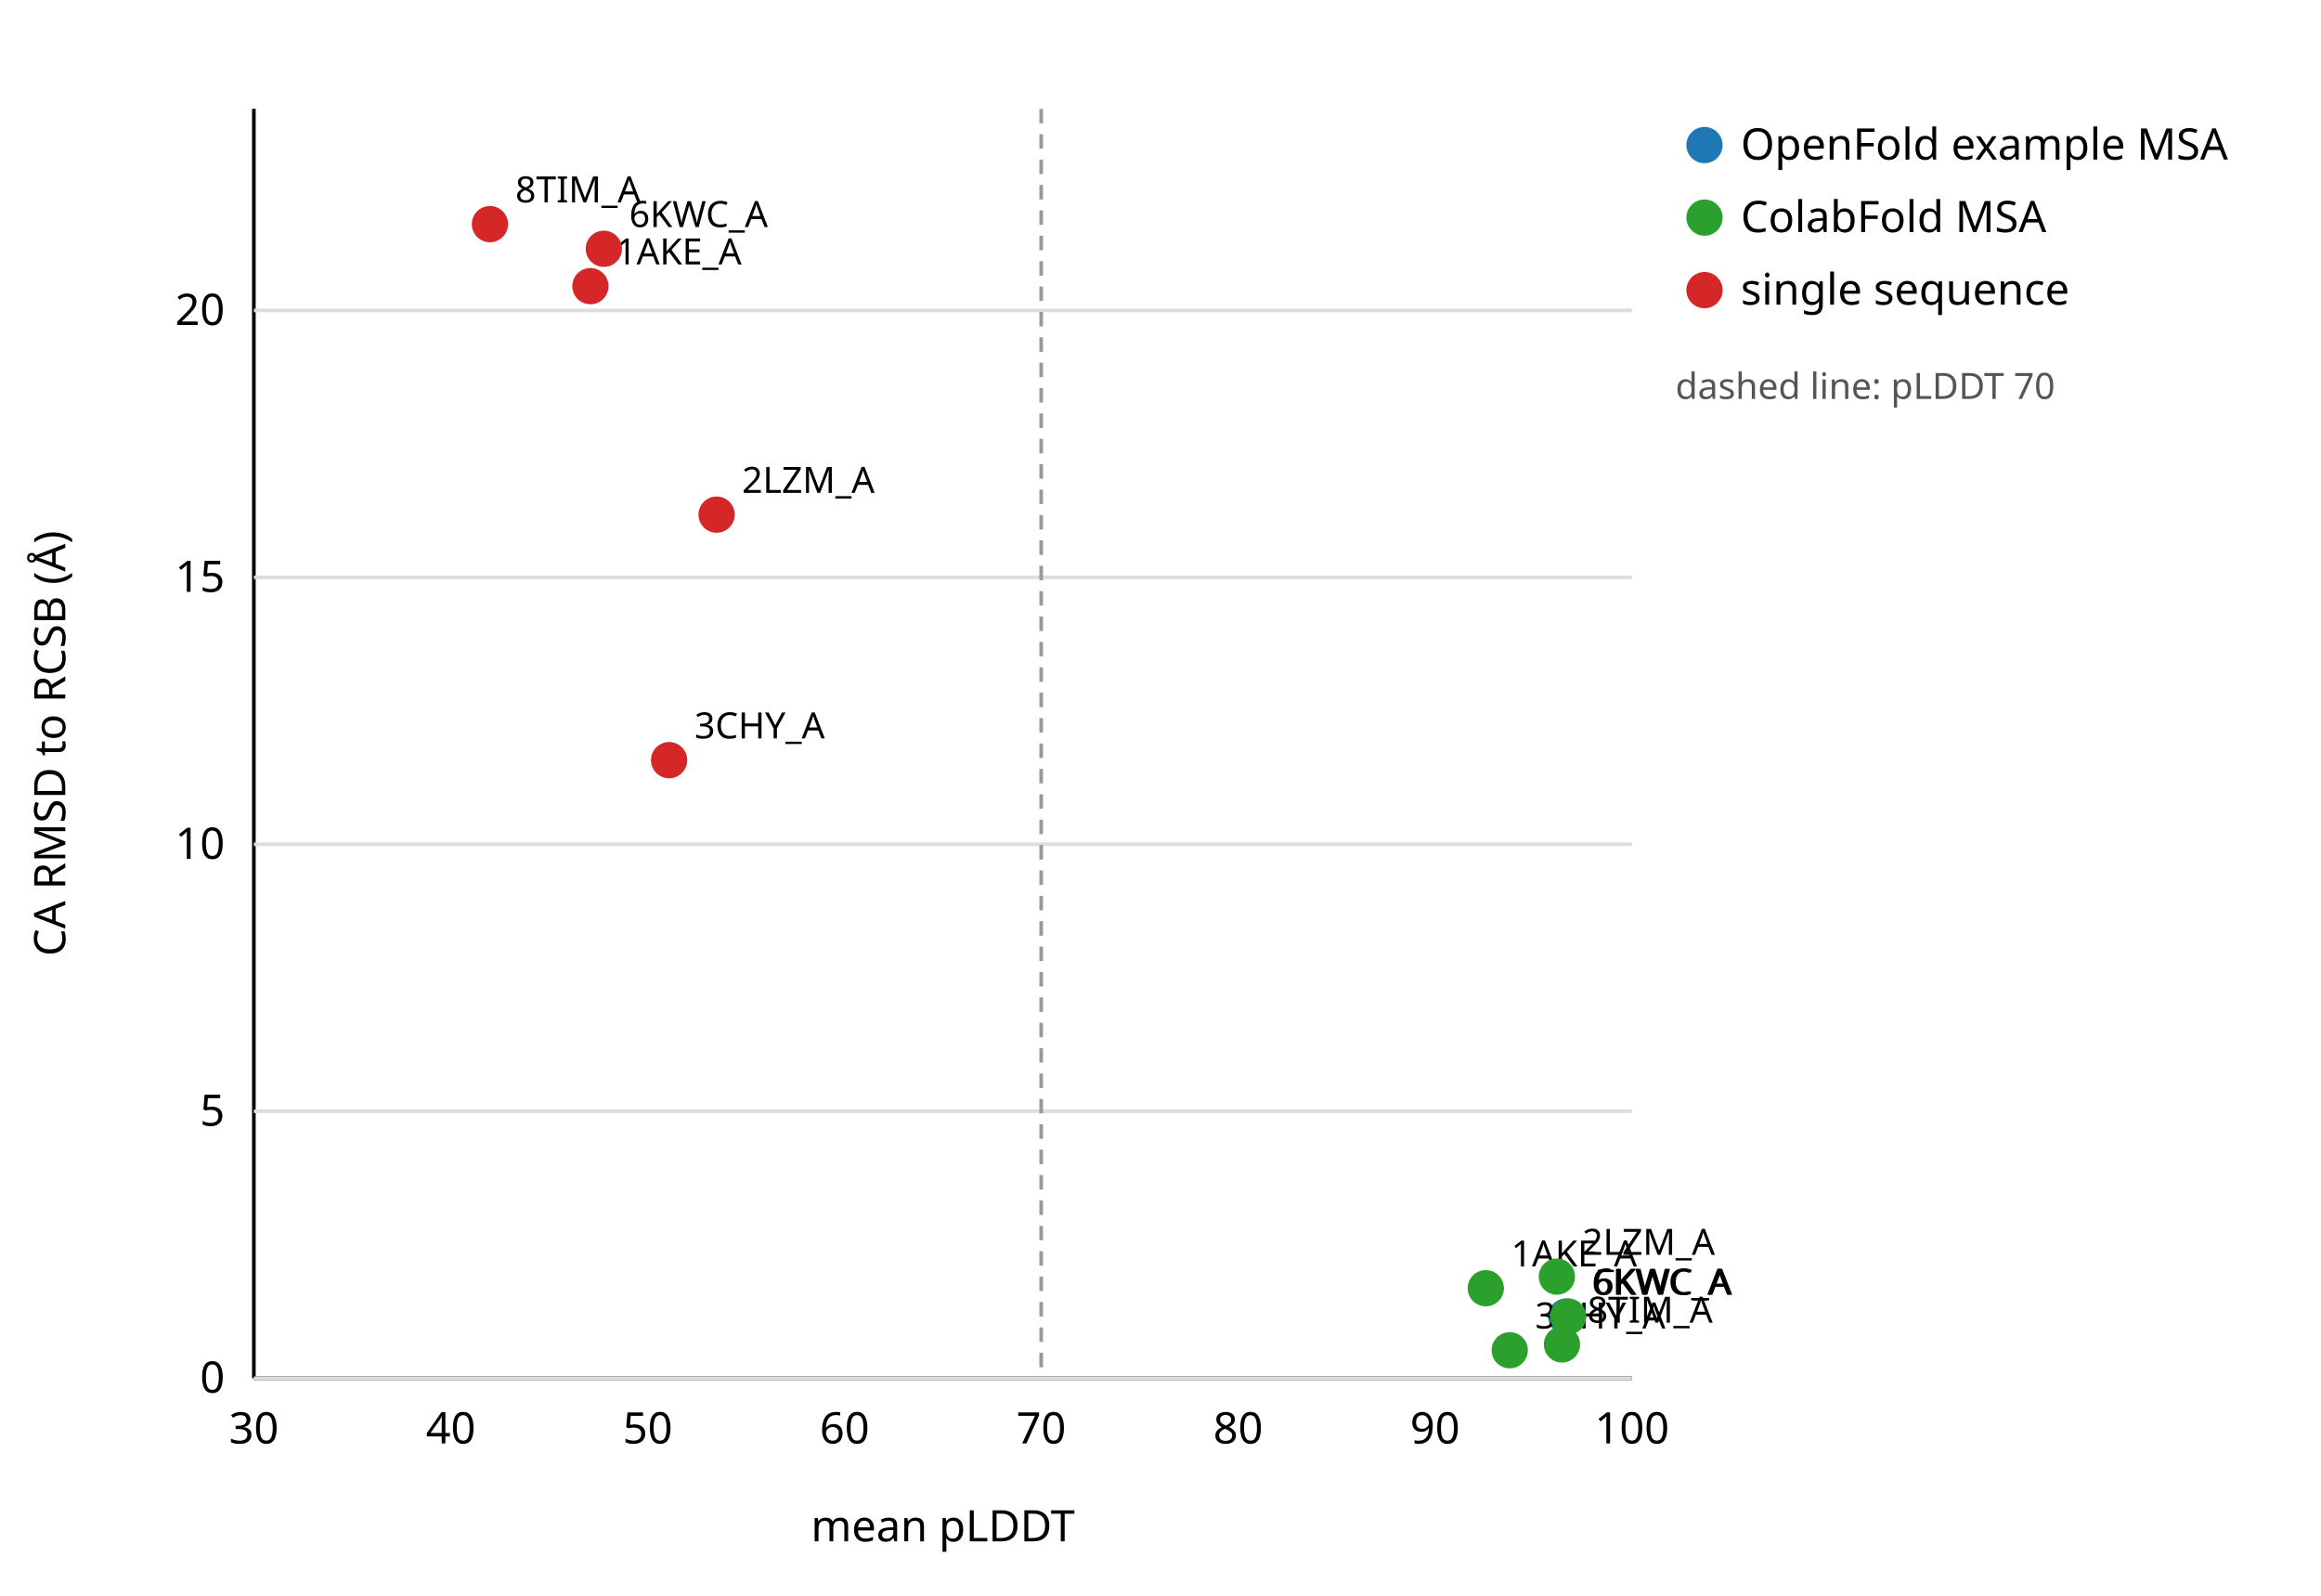
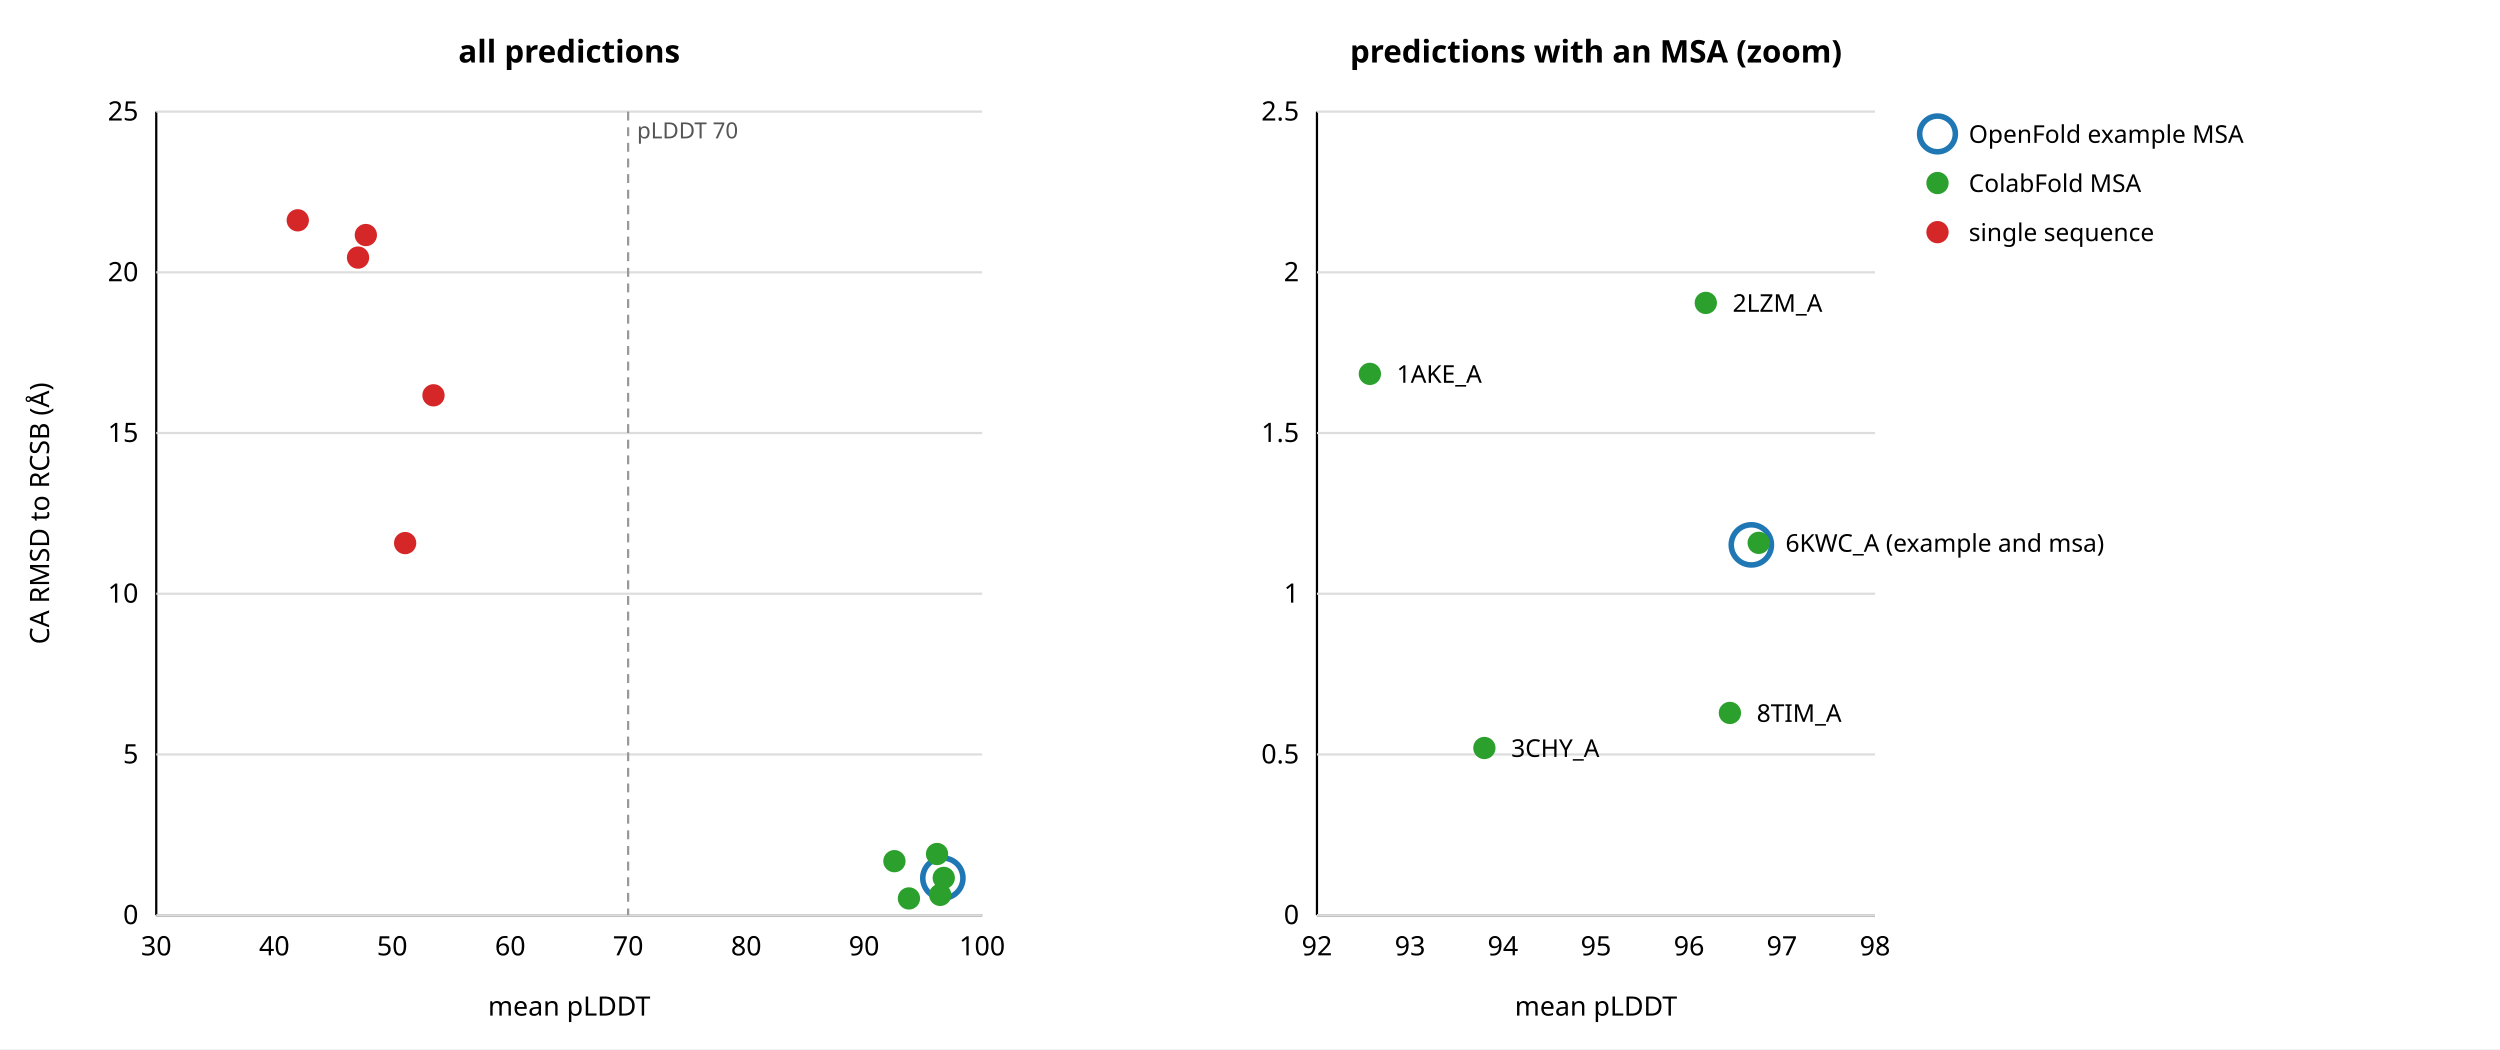
- <svg xmlns="http://www.w3.org/2000/svg" width="640" height="440" font-family="sans-serif" font-size="12">
-   <rect width="640" height="440" fill="white" />
-   <line x1="70" y1="380" x2="450" y2="380" stroke="black" />
-   <line x1="70" y1="30" x2="70" y2="380" stroke="black" />
-   <text x="70.0" y="398" text-anchor="middle">30</text>
-   <text x="124.3" y="398" text-anchor="middle">40</text>
-   <text x="178.6" y="398" text-anchor="middle">50</text>
-   <text x="232.9" y="398" text-anchor="middle">60</text>
-   <text x="287.1" y="398" text-anchor="middle">70</text>
-   <text x="341.4" y="398" text-anchor="middle">80</text>
-   <text x="395.7" y="398" text-anchor="middle">90</text>
-   <text x="450.0" y="398" text-anchor="middle">100</text>
-   <text x="62" y="384.0" text-anchor="end">0</text>
-   <line x1="70" y1="380.0" x2="450" y2="380.0" stroke="#ddd" />
-   <text x="62" y="310.4" text-anchor="end">5</text>
-   <line x1="70" y1="306.4" x2="450" y2="306.4" stroke="#ddd" />
-   <text x="62" y="236.8" text-anchor="end">10</text>
-   <line x1="70" y1="232.8" x2="450" y2="232.8" stroke="#ddd" />
-   <text x="62" y="163.2" text-anchor="end">15</text>
-   <line x1="70" y1="159.2" x2="450" y2="159.2" stroke="#ddd" />
-   <text x="62" y="89.6" text-anchor="end">20</text>
-   <line x1="70" y1="85.6" x2="450" y2="85.6" stroke="#ddd" />
-   <line x1="287.1" y1="30" x2="287.1" y2="380" stroke="#999" stroke-dasharray="4 3" />
-   <text x="260.0" y="425" text-anchor="middle">mean pLDDT</text>
-   <text x="18" y="205.0" text-anchor="middle" transform="rotate(-90 18 205.0)">CA RMSD to RCSB (Å)</text>
-   <circle cx="431.9" cy="363.0" r="5" fill="#1f77b4" />
-   <text x="438.9" y="357.0" font-size="10">6KWC_A</text>
-   <circle cx="409.7" cy="355.2" r="5" fill="#2ca02c" />
-   <text x="416.7" y="349.2" font-size="10">1AKE_A</text>
-   <circle cx="429.3" cy="352.0" r="5" fill="#2ca02c" />
-   <text x="436.3" y="346.0" font-size="10">2LZM_A</text>
-   <circle cx="416.3" cy="372.3" r="5" fill="#2ca02c" />
-   <text x="423.3" y="366.3" font-size="10">3CHY_A</text>
-   <circle cx="432.4" cy="363.0" r="5" fill="#2ca02c" />
-   <text x="439.4" y="357.0" font-size="10">6KWC_A</text>
-   <circle cx="430.7" cy="370.7" r="5" fill="#2ca02c" />
-   <text x="437.7" y="364.7" font-size="10">8TIM_A</text>
-   <circle cx="162.8" cy="78.9" r="5" fill="#d62728" />
-   <text x="169.8" y="72.9" font-size="10">1AKE_A</text>
-   <circle cx="197.6" cy="141.9" r="5" fill="#d62728" />
-   <text x="204.6" y="135.9" font-size="10">2LZM_A</text>
-   <circle cx="184.5" cy="209.6" r="5" fill="#d62728" />
-   <text x="191.5" y="203.6" font-size="10">3CHY_A</text>
-   <circle cx="166.5" cy="68.6" r="5" fill="#d62728" />
-   <text x="173.5" y="62.6" font-size="10">6KWC_A</text>
-   <circle cx="135.1" cy="61.8" r="5" fill="#d62728" />
-   <text x="142.1" y="55.8" font-size="10">8TIM_A</text>
-   <circle cx="470" cy="40" r="5" fill="#1f77b4" />
-   <text x="480" y="44">OpenFold example MSA</text>
-   <circle cx="470" cy="60" r="5" fill="#2ca02c" />
-   <text x="480" y="64">ColabFold MSA</text>
-   <circle cx="470" cy="80" r="5" fill="#d62728" />
-   <text x="480" y="84">single sequence</text>
-   <text x="462" y="110" font-size="10" fill="#555">dashed line: pLDDT 70</text>
+ <svg xmlns="http://www.w3.org/2000/svg" width="1120" height="470" font-family="sans-serif" font-size="12">
+   <rect width="1120" height="470" fill="white" />
+   <text x="255.0" y="28" text-anchor="middle" font-size="14" font-weight="bold">all predictions</text>
+   <line x1="70" y1="410" x2="440" y2="410" stroke="black" />
+   <line x1="70" y1="50" x2="70" y2="410" stroke="black" />
+   <text x="70.0" y="428" text-anchor="middle">30</text>
+   <text x="122.9" y="428" text-anchor="middle">40</text>
+   <text x="175.7" y="428" text-anchor="middle">50</text>
+   <text x="228.6" y="428" text-anchor="middle">60</text>
+   <text x="281.4" y="428" text-anchor="middle">70</text>
+   <text x="334.3" y="428" text-anchor="middle">80</text>
+   <text x="387.1" y="428" text-anchor="middle">90</text>
+   <text x="440.0" y="428" text-anchor="middle">100</text>
+   <text x="62" y="414.0" text-anchor="end">0</text>
+   <line x1="70" y1="410.0" x2="440" y2="410.0" stroke="#ddd" />
+   <text x="62" y="342.0" text-anchor="end">5</text>
+   <line x1="70" y1="338.0" x2="440" y2="338.0" stroke="#ddd" />
+   <text x="62" y="270.0" text-anchor="end">10</text>
+   <line x1="70" y1="266.0" x2="440" y2="266.0" stroke="#ddd" />
+   <text x="62" y="198.0" text-anchor="end">15</text>
+   <line x1="70" y1="194.0" x2="440" y2="194.0" stroke="#ddd" />
+   <text x="62" y="126.0" text-anchor="end">20</text>
+   <line x1="70" y1="122.0" x2="440" y2="122.0" stroke="#ddd" />
+   <text x="62" y="54.0" text-anchor="end">25</text>
+   <line x1="70" y1="50.0" x2="440" y2="50.0" stroke="#ddd" />
+   <line x1="281.4" y1="50" x2="281.4" y2="410" stroke="#999" stroke-dasharray="4 3" />
+   <text x="285.4" y="62" font-size="10" fill="#555">pLDDT 70</text>
+   <text x="255.0" y="455" text-anchor="middle">mean pLDDT</text>
+   <circle cx="422.4" cy="393.4" r="9" fill="none" stroke="#1f77b4" stroke-width="2.5" />
+   <circle cx="400.7" cy="385.8" r="5" fill="#2ca02c" />
+   <circle cx="419.8" cy="382.6" r="5" fill="#2ca02c" />
+   <circle cx="407.2" cy="402.5" r="5" fill="#2ca02c" />
+   <circle cx="422.8" cy="393.3" r="5" fill="#2ca02c" />
+   <circle cx="421.2" cy="400.9" r="5" fill="#2ca02c" />
+   <circle cx="160.4" cy="115.4" r="5" fill="#d62728" />
+   <circle cx="194.2" cy="177.1" r="5" fill="#d62728" />
+   <circle cx="181.5" cy="243.3" r="5" fill="#d62728" />
+   <circle cx="163.9" cy="105.3" r="5" fill="#d62728" />
+   <circle cx="133.4" cy="98.7" r="5" fill="#d62728" />
+   <text x="715.0" y="28" text-anchor="middle" font-size="14" font-weight="bold">predictions with an MSA (zoom)</text>
+   <line x1="590" y1="410" x2="840" y2="410" stroke="black" />
+   <line x1="590" y1="50" x2="590" y2="410" stroke="black" />
+   <text x="590.0" y="428" text-anchor="middle">92</text>
+   <text x="631.7" y="428" text-anchor="middle">93</text>
+   <text x="673.3" y="428" text-anchor="middle">94</text>
+   <text x="715.0" y="428" text-anchor="middle">95</text>
+   <text x="756.7" y="428" text-anchor="middle">96</text>
+   <text x="798.3" y="428" text-anchor="middle">97</text>
+   <text x="840.0" y="428" text-anchor="middle">98</text>
+   <text x="582" y="414.0" text-anchor="end">0</text>
+   <line x1="590" y1="410.0" x2="840" y2="410.0" stroke="#ddd" />
+   <text x="582" y="342.0" text-anchor="end">0.5</text>
+   <line x1="590" y1="338.0" x2="840" y2="338.0" stroke="#ddd" />
+   <text x="582" y="270.0" text-anchor="end">1</text>
+   <line x1="590" y1="266.0" x2="840" y2="266.0" stroke="#ddd" />
+   <text x="582" y="198.0" text-anchor="end">1.5</text>
+   <line x1="590" y1="194.0" x2="840" y2="194.0" stroke="#ddd" />
+   <text x="582" y="126.0" text-anchor="end">2</text>
+   <line x1="590" y1="122.0" x2="840" y2="122.0" stroke="#ddd" />
+   <text x="582" y="54.0" text-anchor="end">2.5</text>
+   <line x1="590" y1="50.0" x2="840" y2="50.0" stroke="#ddd" />
+   <text x="715.0" y="455" text-anchor="middle">mean pLDDT</text>
+   <circle cx="784.6" cy="244.1" r="9" fill="none" stroke="#1f77b4" stroke-width="2.5" />
+   <circle cx="613.7" cy="167.5" r="5" fill="#2ca02c" />
+   <text x="625.7" y="171.5" font-size="11">1AKE_A</text>
+   <circle cx="764.2" cy="135.7" r="5" fill="#2ca02c" />
+   <text x="776.2" y="139.7" font-size="11">2LZM_A</text>
+   <circle cx="665.0" cy="335.1" r="5" fill="#2ca02c" />
+   <text x="677.0" y="339.1" font-size="11">3CHY_A</text>
+   <circle cx="787.9" cy="243.2" r="5" fill="#2ca02c" />
+   <text x="799.9" y="247.2" font-size="11">6KWC_A (example and msa)</text>
+   <circle cx="775.0" cy="319.4" r="5" fill="#2ca02c" />
+   <text x="787.0" y="323.4" font-size="11">8TIM_A</text>
+   <text x="22" y="230.0" text-anchor="middle" transform="rotate(-90 22 230.0)">CA RMSD to RCSB (Å)</text>
+   <circle cx="868" cy="60" r="8" fill="none" stroke="#1f77b4" stroke-width="2.5" />
+   <text x="882" y="64" font-size="11">OpenFold example MSA</text>
+   <circle cx="868" cy="82" r="5" fill="#2ca02c" />
+   <text x="882" y="86" font-size="11">ColabFold MSA</text>
+   <circle cx="868" cy="104" r="5" fill="#d62728" />
+   <text x="882" y="108" font-size="11">single sequence</text>
</svg>
